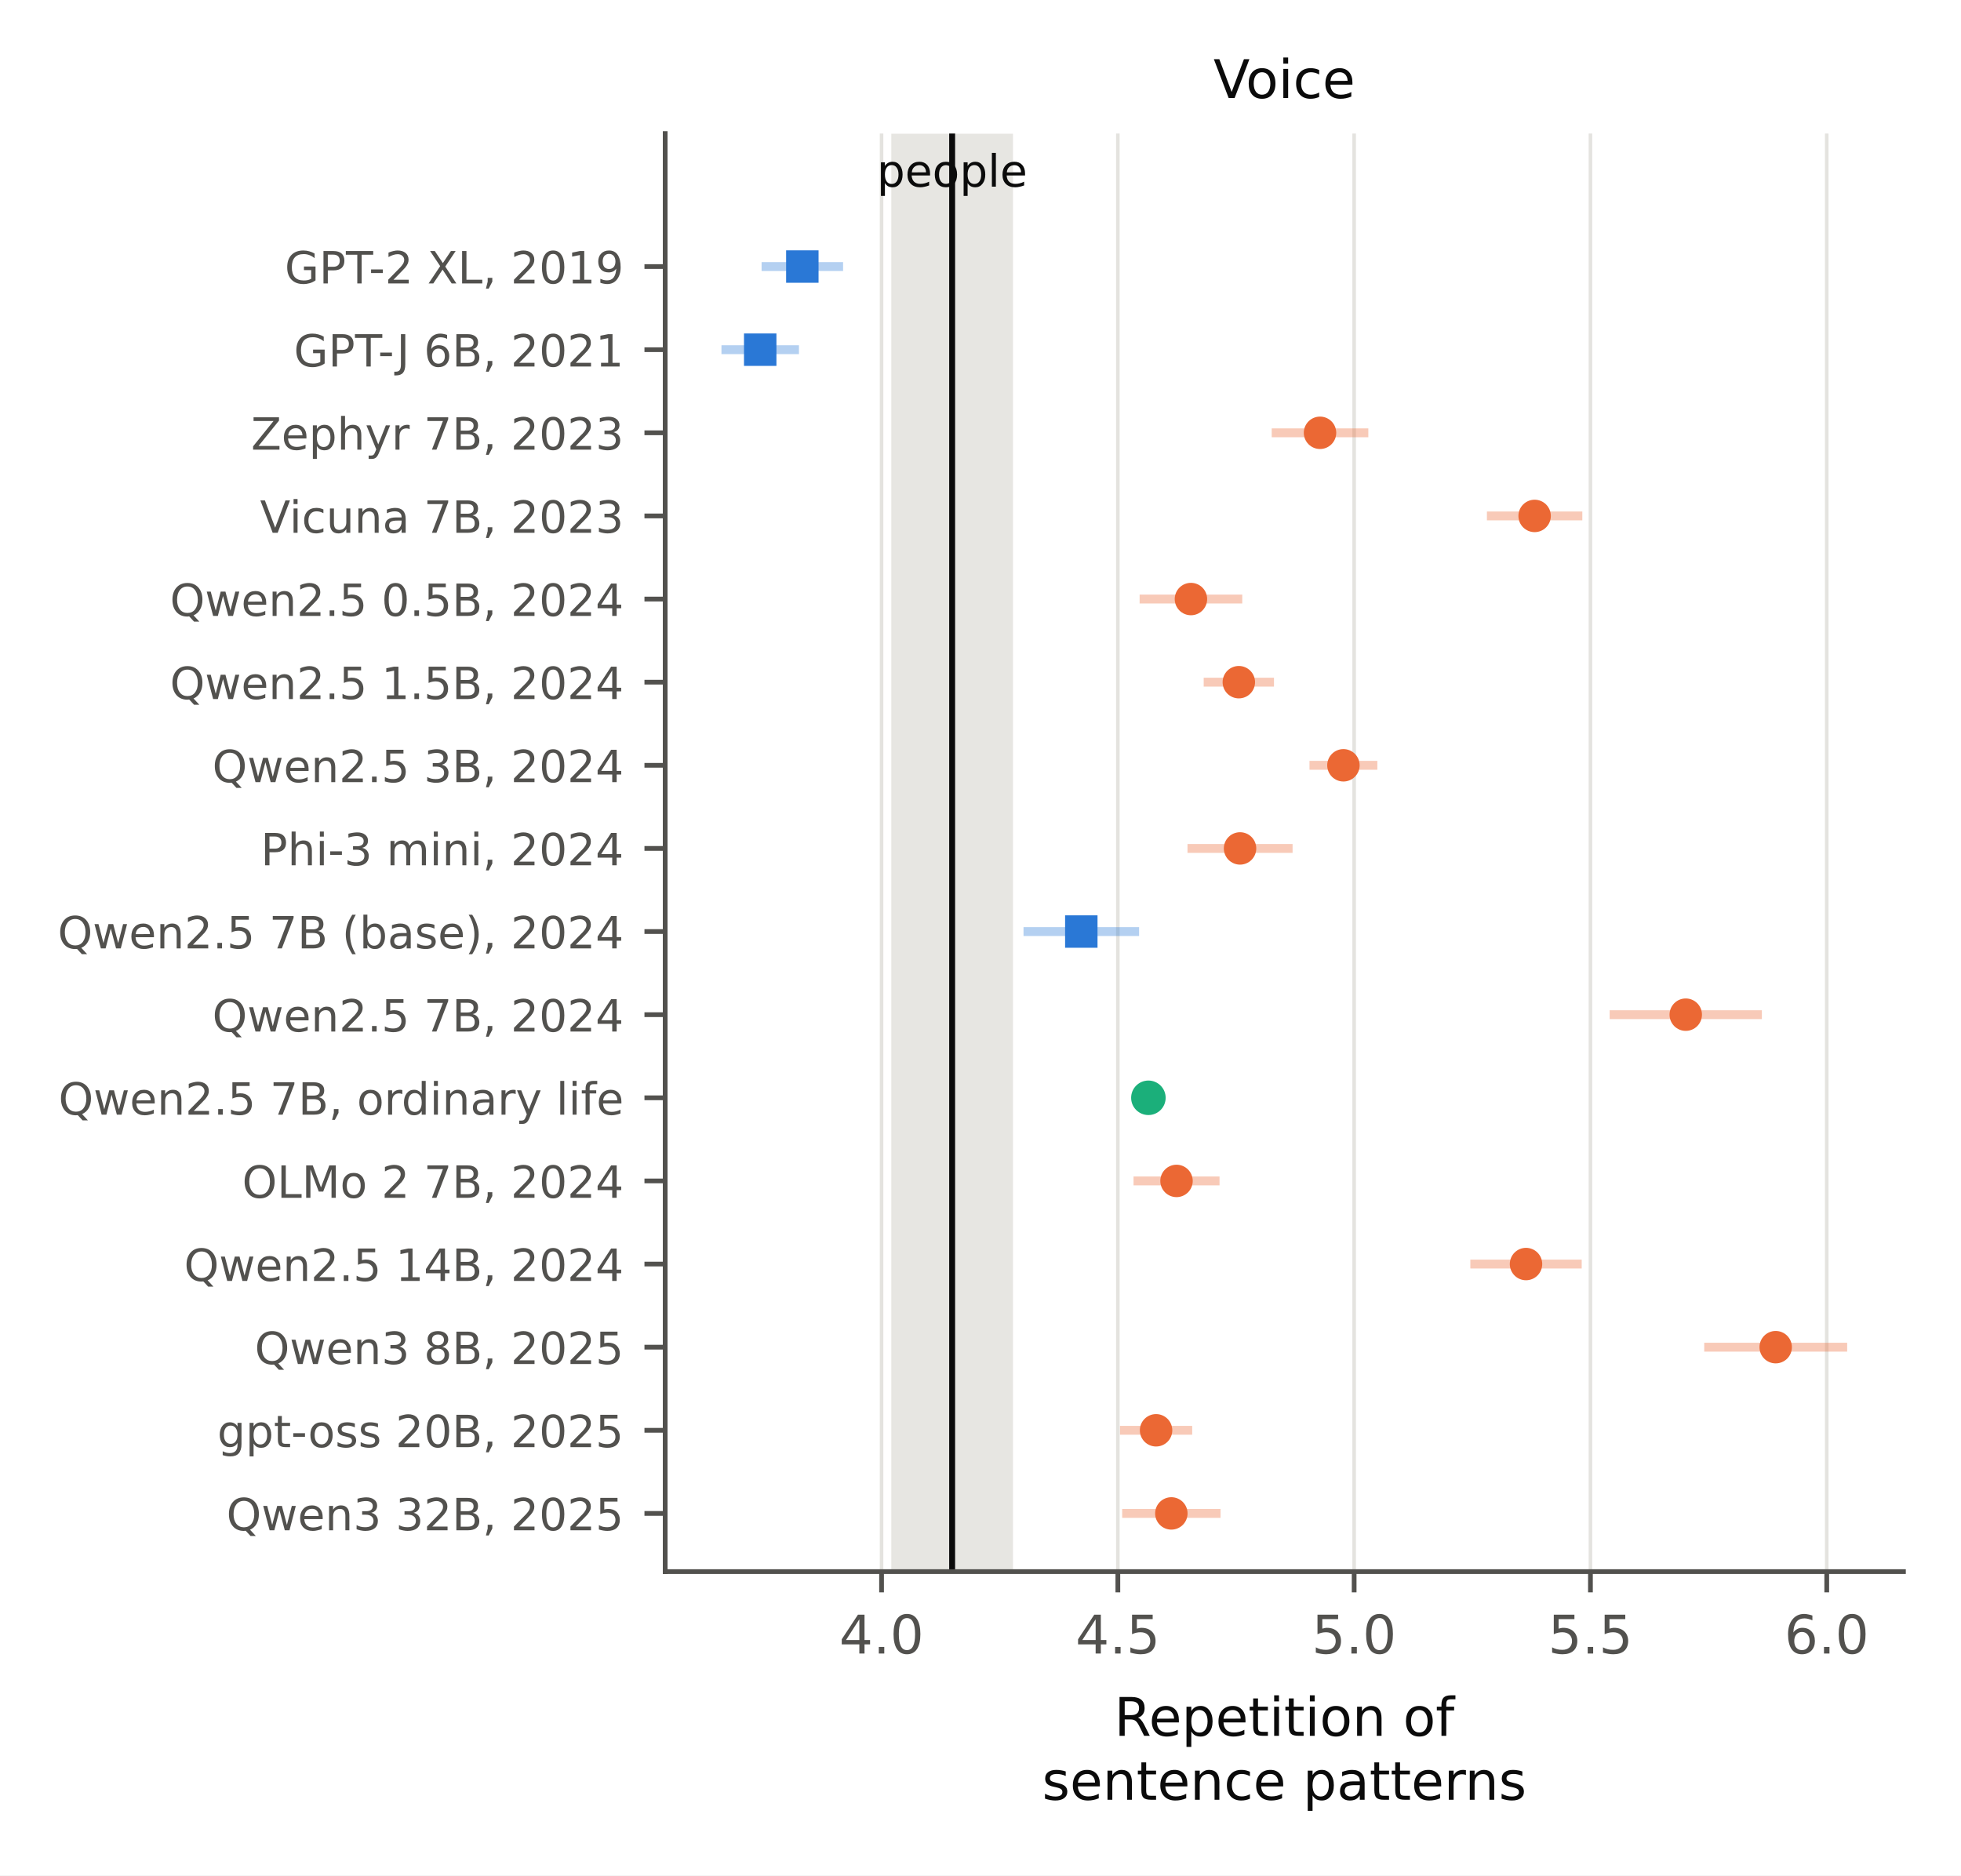
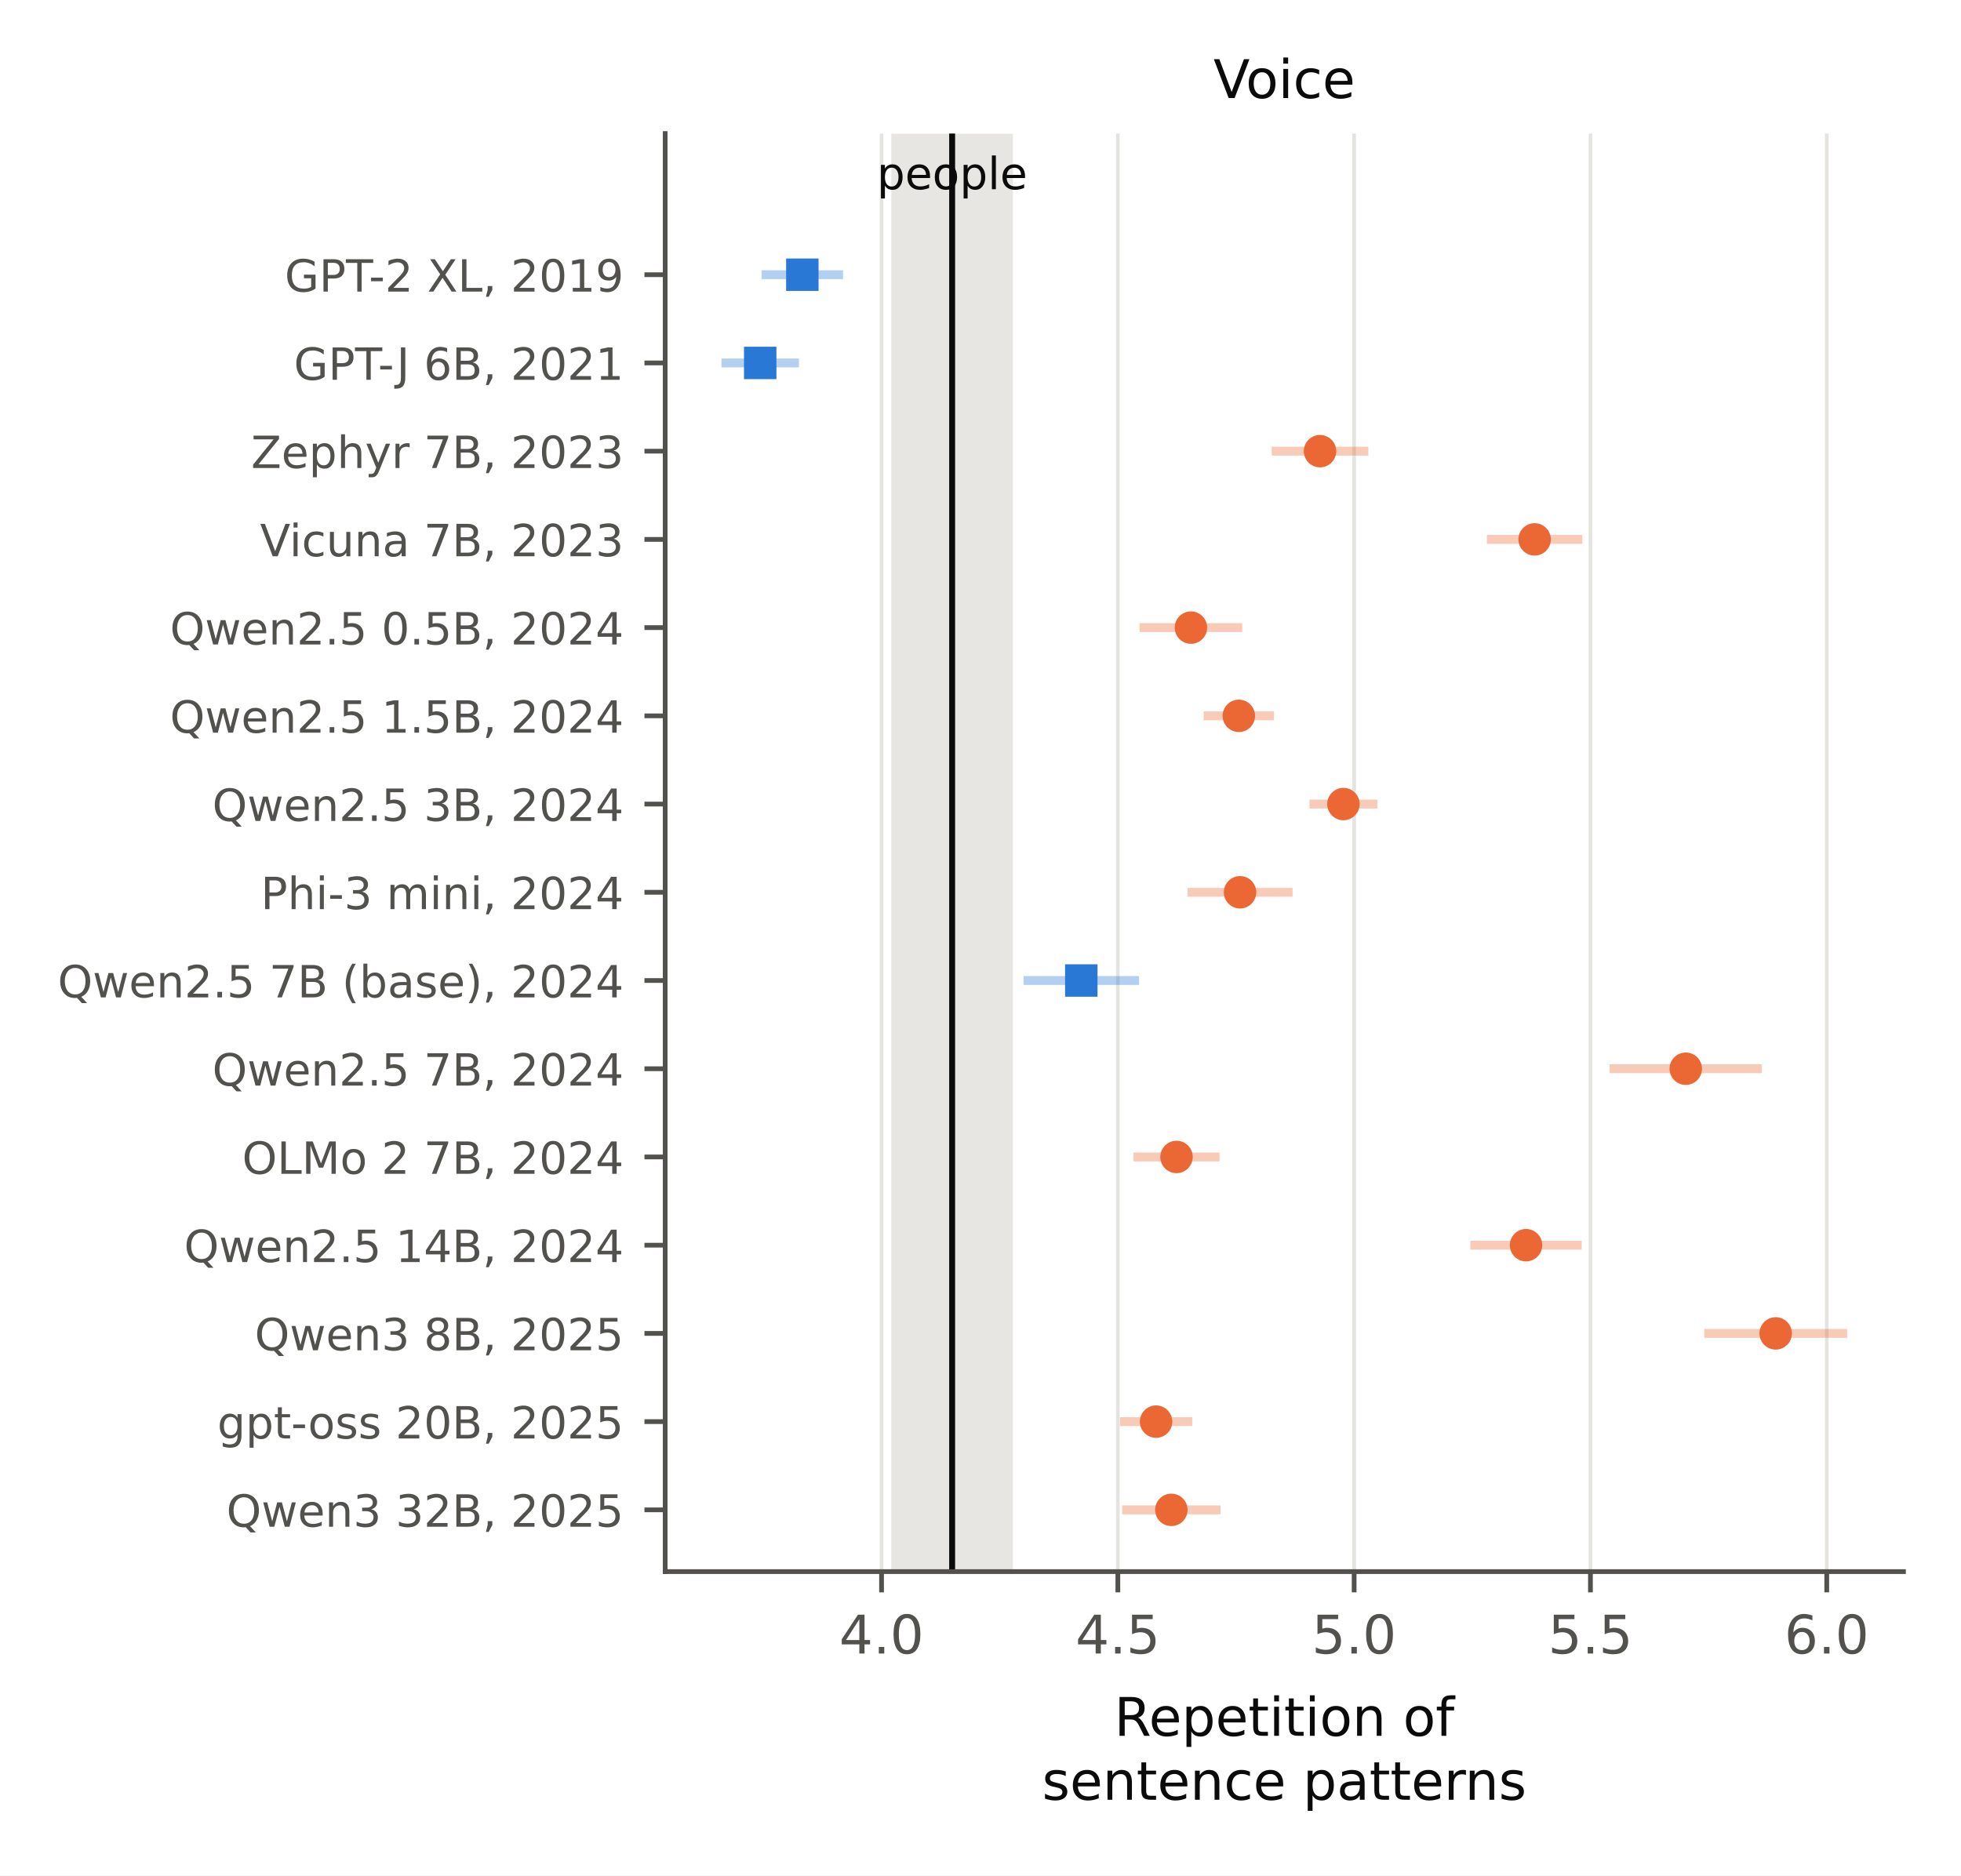
<svg xmlns="http://www.w3.org/2000/svg" xmlns:xlink="http://www.w3.org/1999/xlink" width="331.2pt" height="316.8pt" viewBox="0 0 331.2 316.8" version="1.1">
  <defs>
    <style type="text/css">*{stroke-linejoin: round; stroke-linecap: butt}</style>
  </defs>
  <g id="figure_1">
    <g id="patch_1">
      <path d="M 0 316.8  L 331.2 316.8  L 331.2 0  L 0 0  z " style="fill: #ffffff" />
    </g>
    <g id="axes_1">
      <g id="patch_2">
        <path d="M 112.345 265.474  L 321.48 265.474  L 321.48 22.56  L 112.345 22.56  z " style="fill: #ffffff" />
      </g>
      <g id="patch_3">
-         <path d="M 150.535 265.474  L 171.086 265.474  L 171.086 22.56  L 150.535 22.56  z " clip-path="url(#p670549f691)" style="fill: #e4e3df; opacity: 0.9" />
+         <path d="M 150.535 265.474  L 171.086 265.474  L 171.086 22.56  L 150.535 22.56  z " clip-path="url(#pf5ffb05bc0)" style="fill: #e4e3df; opacity: 0.9" />
      </g>
      <g id="line2d_1">
-         <path d="M 160.811 265.474  L 160.811 22.56  " clip-path="url(#p670549f691)" style="fill: none; stroke: #0b0b0b; stroke-linecap: square" />
+         <path d="M 160.811 265.474  L 160.811 22.56  " clip-path="url(#pf5ffb05bc0)" style="fill: none; stroke: #0b0b0b; stroke-linecap: square" />
      </g>
      <g id="matplotlib.axis_1">
        <g id="xtick_1">
          <g id="line2d_2">
-             <path d="M 148.889 265.474  L 148.889 22.56  " clip-path="url(#p670549f691)" style="fill: none; stroke: #e4e3df; stroke-width: 0.6; stroke-linecap: square" />
+             <path d="M 148.889 265.474  L 148.889 22.56  " clip-path="url(#pf5ffb05bc0)" style="fill: none; stroke: #e4e3df; stroke-width: 0.6; stroke-linecap: square" />
          </g>
          <g id="line2d_3">
            <defs>
-               <path id="mba02e66d5f" d="M 0 0  L 0 3.5  " style="stroke: #52514e; stroke-width: 0.8" />
+               <path id="m86f4b821b8" d="M 0 0  L 0 3.5  " style="stroke: #52514e; stroke-width: 0.8" />
            </defs>
            <g>
-               <use xlink:href="#mba02e66d5f" x="148.889" y="265.474" style="fill: #52514e; stroke: #52514e; stroke-width: 0.8" />
+               <use xlink:href="#m86f4b821b8" x="148.889" y="265.474" style="fill: #52514e; stroke: #52514e; stroke-width: 0.8" />
            </g>
          </g>
          <g id="text_1">
            <text style="font-size: 9px; font-family: 'DejaVu Sans'; text-anchor: middle; fill: #52514e" x="148.889" y="279.312" transform="rotate(-0 148.8887 279.3123)">4.0</text>
          </g>
        </g>
        <g id="xtick_2">
          <g id="line2d_4">
-             <path d="M 188.798 265.474  L 188.798 22.56  " clip-path="url(#p670549f691)" style="fill: none; stroke: #e4e3df; stroke-width: 0.6; stroke-linecap: square" />
+             <path d="M 188.798 265.474  L 188.798 22.56  " clip-path="url(#pf5ffb05bc0)" style="fill: none; stroke: #e4e3df; stroke-width: 0.6; stroke-linecap: square" />
          </g>
          <g id="line2d_5">
            <g>
-               <use xlink:href="#mba02e66d5f" x="188.798" y="265.474" style="fill: #52514e; stroke: #52514e; stroke-width: 0.8" />
+               <use xlink:href="#m86f4b821b8" x="188.798" y="265.474" style="fill: #52514e; stroke: #52514e; stroke-width: 0.8" />
            </g>
          </g>
          <g id="text_2">
            <text style="font-size: 9px; font-family: 'DejaVu Sans'; text-anchor: middle; fill: #52514e" x="188.798" y="279.312" transform="rotate(-0 188.7976 279.3123)">4.5</text>
          </g>
        </g>
        <g id="xtick_3">
          <g id="line2d_6">
-             <path d="M 228.706 265.474  L 228.706 22.56  " clip-path="url(#p670549f691)" style="fill: none; stroke: #e4e3df; stroke-width: 0.6; stroke-linecap: square" />
+             <path d="M 228.706 265.474  L 228.706 22.56  " clip-path="url(#pf5ffb05bc0)" style="fill: none; stroke: #e4e3df; stroke-width: 0.6; stroke-linecap: square" />
          </g>
          <g id="line2d_7">
            <g>
-               <use xlink:href="#mba02e66d5f" x="228.706" y="265.474" style="fill: #52514e; stroke: #52514e; stroke-width: 0.8" />
+               <use xlink:href="#m86f4b821b8" x="228.706" y="265.474" style="fill: #52514e; stroke: #52514e; stroke-width: 0.8" />
            </g>
          </g>
          <g id="text_3">
            <text style="font-size: 9px; font-family: 'DejaVu Sans'; text-anchor: middle; fill: #52514e" x="228.706" y="279.312" transform="rotate(-0 228.7065 279.3123)">5.0</text>
          </g>
        </g>
        <g id="xtick_4">
          <g id="line2d_8">
-             <path d="M 268.615 265.474  L 268.615 22.56  " clip-path="url(#p670549f691)" style="fill: none; stroke: #e4e3df; stroke-width: 0.6; stroke-linecap: square" />
+             <path d="M 268.615 265.474  L 268.615 22.56  " clip-path="url(#pf5ffb05bc0)" style="fill: none; stroke: #e4e3df; stroke-width: 0.6; stroke-linecap: square" />
          </g>
          <g id="line2d_9">
            <g>
-               <use xlink:href="#mba02e66d5f" x="268.615" y="265.474" style="fill: #52514e; stroke: #52514e; stroke-width: 0.8" />
+               <use xlink:href="#m86f4b821b8" x="268.615" y="265.474" style="fill: #52514e; stroke: #52514e; stroke-width: 0.8" />
            </g>
          </g>
          <g id="text_4">
            <text style="font-size: 9px; font-family: 'DejaVu Sans'; text-anchor: middle; fill: #52514e" x="268.615" y="279.312" transform="rotate(-0 268.6154 279.3123)">5.5</text>
          </g>
        </g>
        <g id="xtick_5">
          <g id="line2d_10">
-             <path d="M 308.524 265.474  L 308.524 22.56  " clip-path="url(#p670549f691)" style="fill: none; stroke: #e4e3df; stroke-width: 0.6; stroke-linecap: square" />
+             <path d="M 308.524 265.474  L 308.524 22.56  " clip-path="url(#pf5ffb05bc0)" style="fill: none; stroke: #e4e3df; stroke-width: 0.6; stroke-linecap: square" />
          </g>
          <g id="line2d_11">
            <g>
-               <use xlink:href="#mba02e66d5f" x="308.524" y="265.474" style="fill: #52514e; stroke: #52514e; stroke-width: 0.8" />
+               <use xlink:href="#m86f4b821b8" x="308.524" y="265.474" style="fill: #52514e; stroke: #52514e; stroke-width: 0.8" />
            </g>
          </g>
          <g id="text_5">
            <text style="font-size: 9px; font-family: 'DejaVu Sans'; text-anchor: middle; fill: #52514e" x="308.524" y="279.312" transform="rotate(-0 308.5242 279.3123)">6.0</text>
          </g>
        </g>
        <g id="text_6">
          <text style="font-size: 9px; font-family: 'DejaVu Sans'; fill: #0b0b0b" transform="translate(188.1912 293.2138)">Repetition of</text>
          <text style="font-size: 9px; font-family: 'DejaVu Sans'; fill: #0b0b0b" transform="translate(176.0103 304.0156)">sentence patterns</text>
        </g>
      </g>
      <g id="matplotlib.axis_2">
        <g id="ytick_1">
          <g id="line2d_12">
            <defs>
-               <path id="m883e1b7291" d="M 0 0  L -3.5 0  " style="stroke: #52514e; stroke-width: 0.8" />
+               <path id="m4f7ab06cf2" d="M 0 0  L -3.5 0  " style="stroke: #52514e; stroke-width: 0.8" />
            </defs>
            <g>
-               <use xlink:href="#m883e1b7291" x="112.345" y="45.026" style="fill: #52514e; stroke: #52514e; stroke-width: 0.8" />
+               <use xlink:href="#m4f7ab06cf2" x="112.345" y="46.404" style="fill: #52514e; stroke: #52514e; stroke-width: 0.8" />
            </g>
          </g>
          <g id="text_7">
-             <text style="font-size: 7.5px; font-family: 'DejaVu Sans'; text-anchor: end; fill: #52514e" x="105.345" y="47.875" transform="rotate(-0 105.345 47.87519)">GPT-2 XL, 2019</text>
+             <text style="font-size: 7.5px; font-family: 'DejaVu Sans'; text-anchor: end; fill: #52514e" x="105.345" y="49.253" transform="rotate(-0 105.345 49.25348)">GPT-2 XL, 2019</text>
          </g>
        </g>
        <g id="ytick_2">
          <g id="line2d_13">
            <g>
-               <use xlink:href="#m883e1b7291" x="112.345" y="59.067" style="fill: #52514e; stroke: #52514e; stroke-width: 0.8" />
+               <use xlink:href="#m4f7ab06cf2" x="112.345" y="61.307" style="fill: #52514e; stroke: #52514e; stroke-width: 0.8" />
            </g>
          </g>
          <g id="text_8">
-             <text style="font-size: 7.5px; font-family: 'DejaVu Sans'; text-anchor: end; fill: #52514e" x="105.345" y="61.916" transform="rotate(-0 105.345 61.91648)">GPT-J 6B, 2021</text>
+             <text style="font-size: 7.5px; font-family: 'DejaVu Sans'; text-anchor: end; fill: #52514e" x="105.345" y="64.156" transform="rotate(-0 105.345 64.1562)">GPT-J 6B, 2021</text>
          </g>
        </g>
        <g id="ytick_3">
          <g id="line2d_14">
            <g>
-               <use xlink:href="#m883e1b7291" x="112.345" y="73.109" style="fill: #52514e; stroke: #52514e; stroke-width: 0.8" />
+               <use xlink:href="#m4f7ab06cf2" x="112.345" y="76.21" style="fill: #52514e; stroke: #52514e; stroke-width: 0.8" />
            </g>
          </g>
          <g id="text_9">
-             <text style="font-size: 7.5px; font-family: 'DejaVu Sans'; text-anchor: end; fill: #52514e" x="105.345" y="75.958" transform="rotate(-0 105.345 75.95807)">Zephyr 7B, 2023</text>
+             <text style="font-size: 7.5px; font-family: 'DejaVu Sans'; text-anchor: end; fill: #52514e" x="105.345" y="79.059" transform="rotate(-0 105.345 79.05921)">Zephyr 7B, 2023</text>
          </g>
        </g>
        <g id="ytick_4">
          <g id="line2d_15">
            <g>
-               <use xlink:href="#m883e1b7291" x="112.345" y="87.15" style="fill: #52514e; stroke: #52514e; stroke-width: 0.8" />
+               <use xlink:href="#m4f7ab06cf2" x="112.345" y="91.113" style="fill: #52514e; stroke: #52514e; stroke-width: 0.8" />
            </g>
          </g>
          <g id="text_10">
-             <text style="font-size: 7.5px; font-family: 'DejaVu Sans'; text-anchor: end; fill: #52514e" x="105.345" y="89.999" transform="rotate(-0 105.345 89.99936)">Vicuna 7B, 2023</text>
+             <text style="font-size: 7.5px; font-family: 'DejaVu Sans'; text-anchor: end; fill: #52514e" x="105.345" y="93.962" transform="rotate(-0 105.345 93.96194)">Vicuna 7B, 2023</text>
          </g>
        </g>
        <g id="ytick_5">
          <g id="line2d_16">
            <g>
-               <use xlink:href="#m883e1b7291" x="112.345" y="101.191" style="fill: #52514e; stroke: #52514e; stroke-width: 0.8" />
+               <use xlink:href="#m4f7ab06cf2" x="112.345" y="106.015" style="fill: #52514e; stroke: #52514e; stroke-width: 0.8" />
            </g>
          </g>
          <g id="text_11">
-             <text style="font-size: 7.5px; font-family: 'DejaVu Sans'; text-anchor: end; fill: #52514e" x="105.345" y="104.04" transform="rotate(-0 105.345 104.0404)">Qwen2.5 0.5B, 2024</text>
+             <text style="font-size: 7.5px; font-family: 'DejaVu Sans'; text-anchor: end; fill: #52514e" x="105.345" y="108.864" transform="rotate(-0 105.345 108.8644)">Qwen2.5 0.5B, 2024</text>
          </g>
        </g>
        <g id="ytick_6">
          <g id="line2d_17">
            <g>
-               <use xlink:href="#m883e1b7291" x="112.345" y="115.233" style="fill: #52514e; stroke: #52514e; stroke-width: 0.8" />
+               <use xlink:href="#m4f7ab06cf2" x="112.345" y="120.918" style="fill: #52514e; stroke: #52514e; stroke-width: 0.8" />
            </g>
          </g>
          <g id="text_12">
-             <text style="font-size: 7.5px; font-family: 'DejaVu Sans'; text-anchor: end; fill: #52514e" x="105.345" y="118.082" transform="rotate(-0 105.345 118.0817)">Qwen2.5 1.5B, 2024</text>
+             <text style="font-size: 7.5px; font-family: 'DejaVu Sans'; text-anchor: end; fill: #52514e" x="105.345" y="123.767" transform="rotate(-0 105.345 123.7671)">Qwen2.5 1.5B, 2024</text>
          </g>
        </g>
        <g id="ytick_7">
          <g id="line2d_18">
            <g>
-               <use xlink:href="#m883e1b7291" x="112.345" y="129.274" style="fill: #52514e; stroke: #52514e; stroke-width: 0.8" />
+               <use xlink:href="#m4f7ab06cf2" x="112.345" y="135.821" style="fill: #52514e; stroke: #52514e; stroke-width: 0.8" />
            </g>
          </g>
          <g id="text_13">
-             <text style="font-size: 7.5px; font-family: 'DejaVu Sans'; text-anchor: end; fill: #52514e" x="105.345" y="132.123" transform="rotate(-0 105.345 132.123)">Qwen2.5 3B, 2024</text>
+             <text style="font-size: 7.5px; font-family: 'DejaVu Sans'; text-anchor: end; fill: #52514e" x="105.345" y="138.67" transform="rotate(-0 105.345 138.6698)">Qwen2.5 3B, 2024</text>
          </g>
        </g>
        <g id="ytick_8">
          <g id="line2d_19">
            <g>
-               <use xlink:href="#m883e1b7291" x="112.345" y="143.315" style="fill: #52514e; stroke: #52514e; stroke-width: 0.8" />
+               <use xlink:href="#m4f7ab06cf2" x="112.345" y="150.723" style="fill: #52514e; stroke: #52514e; stroke-width: 0.8" />
            </g>
          </g>
          <g id="text_14">
-             <text style="font-size: 7.5px; font-family: 'DejaVu Sans'; text-anchor: end; fill: #52514e" x="105.345" y="146.165" transform="rotate(-0 105.345 146.1645)">Phi-3 mini, 2024</text>
+             <text style="font-size: 7.5px; font-family: 'DejaVu Sans'; text-anchor: end; fill: #52514e" x="105.345" y="153.573" transform="rotate(-0 105.345 153.5728)">Phi-3 mini, 2024</text>
          </g>
        </g>
        <g id="ytick_9">
          <g id="line2d_20">
            <g>
-               <use xlink:href="#m883e1b7291" x="112.345" y="157.356" style="fill: #52514e; stroke: #52514e; stroke-width: 0.8" />
+               <use xlink:href="#m4f7ab06cf2" x="112.345" y="165.626" style="fill: #52514e; stroke: #52514e; stroke-width: 0.8" />
            </g>
          </g>
          <g id="text_15">
-             <text style="font-size: 7.5px; font-family: 'DejaVu Sans'; text-anchor: end; fill: #52514e" x="105.345" y="160.206" transform="rotate(-0 105.345 160.2058)">Qwen2.5 7B (base), 2024</text>
+             <text style="font-size: 7.5px; font-family: 'DejaVu Sans'; text-anchor: end; fill: #52514e" x="105.345" y="168.476" transform="rotate(-0 105.345 168.4755)">Qwen2.5 7B (base), 2024</text>
          </g>
        </g>
        <g id="ytick_10">
          <g id="line2d_21">
            <g>
-               <use xlink:href="#m883e1b7291" x="112.345" y="171.398" style="fill: #52514e; stroke: #52514e; stroke-width: 0.8" />
+               <use xlink:href="#m4f7ab06cf2" x="112.345" y="180.529" style="fill: #52514e; stroke: #52514e; stroke-width: 0.8" />
            </g>
          </g>
          <g id="text_16">
-             <text style="font-size: 7.5px; font-family: 'DejaVu Sans'; text-anchor: end; fill: #52514e" x="105.345" y="174.247" transform="rotate(-0 105.345 174.2468)">Qwen2.5 7B, 2024</text>
+             <text style="font-size: 7.5px; font-family: 'DejaVu Sans'; text-anchor: end; fill: #52514e" x="105.345" y="183.378" transform="rotate(-0 105.345 183.378)">Qwen2.5 7B, 2024</text>
          </g>
        </g>
        <g id="ytick_11">
          <g id="line2d_22">
            <g>
-               <use xlink:href="#m883e1b7291" x="112.345" y="185.439" style="fill: #52514e; stroke: #52514e; stroke-width: 0.8" />
+               <use xlink:href="#m4f7ab06cf2" x="112.345" y="195.432" style="fill: #52514e; stroke: #52514e; stroke-width: 0.8" />
            </g>
          </g>
          <g id="text_17">
-             <text style="font-size: 7.5px; font-family: 'DejaVu Sans'; text-anchor: end; fill: #52514e" x="105.345" y="188.288" transform="rotate(-0 105.345 188.2884)">Qwen2.5 7B, ordinary life</text>
+             <text style="font-size: 7.5px; font-family: 'DejaVu Sans'; text-anchor: end; fill: #52514e" x="105.345" y="198.281" transform="rotate(-0 105.345 198.2807)">OLMo 2 7B, 2024</text>
          </g>
        </g>
        <g id="ytick_12">
          <g id="line2d_23">
            <g>
-               <use xlink:href="#m883e1b7291" x="112.345" y="199.48" style="fill: #52514e; stroke: #52514e; stroke-width: 0.8" />
+               <use xlink:href="#m4f7ab06cf2" x="112.345" y="210.334" style="fill: #52514e; stroke: #52514e; stroke-width: 0.8" />
            </g>
          </g>
          <g id="text_18">
-             <text style="font-size: 7.5px; font-family: 'DejaVu Sans'; text-anchor: end; fill: #52514e" x="105.345" y="202.329" transform="rotate(-0 105.345 202.3294)">OLMo 2 7B, 2024</text>
+             <text style="font-size: 7.5px; font-family: 'DejaVu Sans'; text-anchor: end; fill: #52514e" x="105.345" y="213.183" transform="rotate(-0 105.345 213.1834)">Qwen2.5 14B, 2024</text>
          </g>
        </g>
        <g id="ytick_13">
          <g id="line2d_24">
            <g>
-               <use xlink:href="#m883e1b7291" x="112.345" y="213.522" style="fill: #52514e; stroke: #52514e; stroke-width: 0.8" />
+               <use xlink:href="#m4f7ab06cf2" x="112.345" y="225.237" style="fill: #52514e; stroke: #52514e; stroke-width: 0.8" />
            </g>
          </g>
          <g id="text_19">
-             <text style="font-size: 7.5px; font-family: 'DejaVu Sans'; text-anchor: end; fill: #52514e" x="105.345" y="216.371" transform="rotate(-0 105.345 216.3707)">Qwen2.5 14B, 2024</text>
+             <text style="font-size: 7.5px; font-family: 'DejaVu Sans'; text-anchor: end; fill: #52514e" x="105.345" y="228.086" transform="rotate(-0 105.345 228.0861)">Qwen3 8B, 2025</text>
          </g>
        </g>
        <g id="ytick_14">
          <g id="line2d_25">
            <g>
-               <use xlink:href="#m883e1b7291" x="112.345" y="227.563" style="fill: #52514e; stroke: #52514e; stroke-width: 0.8" />
+               <use xlink:href="#m4f7ab06cf2" x="112.345" y="240.14" style="fill: #52514e; stroke: #52514e; stroke-width: 0.8" />
            </g>
          </g>
          <g id="text_20">
-             <text style="font-size: 7.5px; font-family: 'DejaVu Sans'; text-anchor: end; fill: #52514e" x="105.345" y="230.412" transform="rotate(-0 105.345 230.412)">Qwen3 8B, 2025</text>
+             <text style="font-size: 7.5px; font-family: 'DejaVu Sans'; text-anchor: end; fill: #52514e" x="105.345" y="242.989" transform="rotate(-0 105.345 242.9889)">gpt-oss 20B, 2025</text>
          </g>
        </g>
        <g id="ytick_15">
          <g id="line2d_26">
            <g>
-               <use xlink:href="#m883e1b7291" x="112.345" y="241.604" style="fill: #52514e; stroke: #52514e; stroke-width: 0.8" />
+               <use xlink:href="#m4f7ab06cf2" x="112.345" y="255.042" style="fill: #52514e; stroke: #52514e; stroke-width: 0.8" />
            </g>
          </g>
          <g id="text_21">
-             <text style="font-size: 7.5px; font-family: 'DejaVu Sans'; text-anchor: end; fill: #52514e" x="105.345" y="244.453" transform="rotate(-0 105.345 244.4533)">gpt-oss 20B, 2025</text>
-           </g>
-         </g>
-         <g id="ytick_16">
-           <g id="line2d_27">
-             <g>
-               <use xlink:href="#m883e1b7291" x="112.345" y="255.645" style="fill: #52514e; stroke: #52514e; stroke-width: 0.8" />
-             </g>
-           </g>
-           <g id="text_22">
-             <text style="font-size: 7.5px; font-family: 'DejaVu Sans'; text-anchor: end; fill: #52514e" x="105.345" y="258.495" transform="rotate(-0 105.345 258.4946)">Qwen3 32B, 2025</text>
+             <text style="font-size: 7.5px; font-family: 'DejaVu Sans'; text-anchor: end; fill: #52514e" x="105.345" y="257.892" transform="rotate(-0 105.345 257.8916)">Qwen3 32B, 2025</text>
          </g>
        </g>
      </g>
      <g id="LineCollection_1">
-         <path d="M 128.628 45.026  L 142.391 45.026  " clip-path="url(#p670549f691)" style="fill: none; stroke: #2a78d6; stroke-opacity: 0.35; stroke-width: 1.5" />
+         <path d="M 128.628 46.404  L 142.391 46.404  " clip-path="url(#pf5ffb05bc0)" style="fill: none; stroke: #2a78d6; stroke-opacity: 0.35; stroke-width: 1.5" />
+       </g>
+       <g id="line2d_27" />
+       <g id="LineCollection_2">
+         <path d="M 121.851 61.307  L 134.939 61.307  " clip-path="url(#pf5ffb05bc0)" style="fill: none; stroke: #2a78d6; stroke-opacity: 0.35; stroke-width: 1.5" />
      </g>
      <g id="line2d_28" />
-       <g id="LineCollection_2">
-         <path d="M 121.851 59.067  L 134.939 59.067  " clip-path="url(#p670549f691)" style="fill: none; stroke: #2a78d6; stroke-opacity: 0.35; stroke-width: 1.5" />
+       <g id="LineCollection_3">
+         <path d="M 214.783 76.21  L 231.101 76.21  " clip-path="url(#pf5ffb05bc0)" style="fill: none; stroke: #eb6834; stroke-opacity: 0.35; stroke-width: 1.5" />
      </g>
      <g id="line2d_29" />
-       <g id="LineCollection_3">
-         <path d="M 214.783 73.109  L 231.101 73.109  " clip-path="url(#p670549f691)" style="fill: none; stroke: #eb6834; stroke-opacity: 0.35; stroke-width: 1.5" />
+       <g id="LineCollection_4">
+         <path d="M 251.132 91.113  L 267.244 91.113  " clip-path="url(#pf5ffb05bc0)" style="fill: none; stroke: #eb6834; stroke-opacity: 0.35; stroke-width: 1.5" />
      </g>
      <g id="line2d_30" />
-       <g id="LineCollection_4">
-         <path d="M 251.132 87.15  L 267.244 87.15  " clip-path="url(#p670549f691)" style="fill: none; stroke: #eb6834; stroke-opacity: 0.35; stroke-width: 1.5" />
+       <g id="LineCollection_5">
+         <path d="M 192.473 106.015  L 209.81 106.015  " clip-path="url(#pf5ffb05bc0)" style="fill: none; stroke: #eb6834; stroke-opacity: 0.35; stroke-width: 1.5" />
      </g>
      <g id="line2d_31" />
-       <g id="LineCollection_5">
-         <path d="M 192.473 101.191  L 209.81 101.191  " clip-path="url(#p670549f691)" style="fill: none; stroke: #eb6834; stroke-opacity: 0.35; stroke-width: 1.5" />
+       <g id="LineCollection_6">
+         <path d="M 203.294 120.918  L 215.167 120.918  " clip-path="url(#pf5ffb05bc0)" style="fill: none; stroke: #eb6834; stroke-opacity: 0.35; stroke-width: 1.5" />
      </g>
      <g id="line2d_32" />
-       <g id="LineCollection_6">
-         <path d="M 203.294 115.233  L 215.167 115.233  " clip-path="url(#p670549f691)" style="fill: none; stroke: #eb6834; stroke-opacity: 0.35; stroke-width: 1.5" />
+       <g id="LineCollection_7">
+         <path d="M 221.164 135.821  L 232.627 135.821  " clip-path="url(#pf5ffb05bc0)" style="fill: none; stroke: #eb6834; stroke-opacity: 0.35; stroke-width: 1.5" />
      </g>
      <g id="line2d_33" />
-       <g id="LineCollection_7">
-         <path d="M 221.164 129.274  L 232.627 129.274  " clip-path="url(#p670549f691)" style="fill: none; stroke: #eb6834; stroke-opacity: 0.35; stroke-width: 1.5" />
+       <g id="LineCollection_8">
+         <path d="M 200.56 150.723  L 218.31 150.723  " clip-path="url(#pf5ffb05bc0)" style="fill: none; stroke: #eb6834; stroke-opacity: 0.35; stroke-width: 1.5" />
      </g>
      <g id="line2d_34" />
-       <g id="LineCollection_8">
-         <path d="M 200.56 143.315  L 218.31 143.315  " clip-path="url(#p670549f691)" style="fill: none; stroke: #eb6834; stroke-opacity: 0.35; stroke-width: 1.5" />
+       <g id="LineCollection_9">
+         <path d="M 172.865 165.626  L 192.387 165.626  " clip-path="url(#pf5ffb05bc0)" style="fill: none; stroke: #2a78d6; stroke-opacity: 0.35; stroke-width: 1.5" />
      </g>
      <g id="line2d_35" />
-       <g id="LineCollection_9">
-         <path d="M 172.865 157.356  L 192.387 157.356  " clip-path="url(#p670549f691)" style="fill: none; stroke: #2a78d6; stroke-opacity: 0.35; stroke-width: 1.5" />
+       <g id="LineCollection_10">
+         <path d="M 271.859 180.529  L 297.567 180.529  " clip-path="url(#pf5ffb05bc0)" style="fill: none; stroke: #eb6834; stroke-opacity: 0.35; stroke-width: 1.5" />
      </g>
      <g id="line2d_36" />
-       <g id="LineCollection_10">
-         <path d="M 271.859 171.398  L 297.567 171.398  " clip-path="url(#p670549f691)" style="fill: none; stroke: #eb6834; stroke-opacity: 0.35; stroke-width: 1.5" />
+       <g id="LineCollection_11">
+         <path d="M 191.444 195.432  L 205.971 195.432  " clip-path="url(#pf5ffb05bc0)" style="fill: none; stroke: #eb6834; stroke-opacity: 0.35; stroke-width: 1.5" />
      </g>
      <g id="line2d_37" />
+       <g id="LineCollection_12">
+         <path d="M 248.329 210.334  L 267.139 210.334  " clip-path="url(#pf5ffb05bc0)" style="fill: none; stroke: #eb6834; stroke-opacity: 0.35; stroke-width: 1.5" />
+       </g>
      <g id="line2d_38" />
-       <g id="LineCollection_11">
-         <path d="M 191.444 199.48  L 205.971 199.48  " clip-path="url(#p670549f691)" style="fill: none; stroke: #eb6834; stroke-opacity: 0.35; stroke-width: 1.5" />
+       <g id="LineCollection_13">
+         <path d="M 287.831 225.237  L 311.974 225.237  " clip-path="url(#pf5ffb05bc0)" style="fill: none; stroke: #eb6834; stroke-opacity: 0.35; stroke-width: 1.5" />
      </g>
      <g id="line2d_39" />
-       <g id="LineCollection_12">
-         <path d="M 248.329 213.522  L 267.139 213.522  " clip-path="url(#p670549f691)" style="fill: none; stroke: #eb6834; stroke-opacity: 0.35; stroke-width: 1.5" />
+       <g id="LineCollection_14">
+         <path d="M 189.153 240.14  L 201.354 240.14  " clip-path="url(#pf5ffb05bc0)" style="fill: none; stroke: #eb6834; stroke-opacity: 0.35; stroke-width: 1.5" />
      </g>
      <g id="line2d_40" />
-       <g id="LineCollection_13">
-         <path d="M 287.831 227.563  L 311.974 227.563  " clip-path="url(#p670549f691)" style="fill: none; stroke: #eb6834; stroke-opacity: 0.35; stroke-width: 1.5" />
+       <g id="LineCollection_15">
+         <path d="M 189.525 255.042  L 206.141 255.042  " clip-path="url(#pf5ffb05bc0)" style="fill: none; stroke: #eb6834; stroke-opacity: 0.35; stroke-width: 1.5" />
      </g>
      <g id="line2d_41" />
-       <g id="LineCollection_14">
-         <path d="M 189.153 241.604  L 201.354 241.604  " clip-path="url(#p670549f691)" style="fill: none; stroke: #eb6834; stroke-opacity: 0.35; stroke-width: 1.5" />
-       </g>
-       <g id="line2d_42" />
-       <g id="LineCollection_15">
-         <path d="M 189.525 255.645  L 206.141 255.645  " clip-path="url(#p670549f691)" style="fill: none; stroke: #eb6834; stroke-opacity: 0.35; stroke-width: 1.5" />
-       </g>
-       <g id="line2d_43" />
      <g id="patch_4">
        <path d="M 112.345 265.474  L 112.345 22.56  " style="fill: none; stroke: #52514e; stroke-width: 0.8; stroke-linejoin: miter; stroke-linecap: square" />
      </g>
      <g id="patch_5">
        <path d="M 112.345 265.474  L 321.48 265.474  " style="fill: none; stroke: #52514e; stroke-width: 0.8; stroke-linejoin: miter; stroke-linecap: square" />
      </g>
      <g id="patch_6">
-         <path d="M 132.771 47.765  L 138.248 47.765  L 138.248 42.287  L 132.771 42.287  z " clip-path="url(#p670549f691)" style="fill: #2a78d6" />
+         <path d="M 132.771 49.143  L 138.248 49.143  L 138.248 43.666  L 132.771 43.666  z " clip-path="url(#pf5ffb05bc0)" style="fill: #2a78d6" />
      </g>
      <g id="patch_7">
-         <path d="M 125.656 61.806  L 131.133 61.806  L 131.133 56.329  L 125.656 56.329  z " clip-path="url(#p670549f691)" style="fill: #2a78d6" />
+         <path d="M 125.656 64.046  L 131.133 64.046  L 131.133 58.568  L 125.656 58.568  z " clip-path="url(#pf5ffb05bc0)" style="fill: #2a78d6" />
      </g>
      <g id="patch_8">
-         <path d="M 222.942 75.847  C 223.668 75.847 224.365 75.559 224.879 75.045  C 225.392 74.532 225.681 73.835 225.681 73.109  C 225.681 72.382 225.392 71.686 224.879 71.172  C 224.365 70.659 223.668 70.37 222.942 70.37  C 222.216 70.37 221.519 70.659 221.006 71.172  C 220.492 71.686 220.203 72.382 220.203 73.109  C 220.203 73.835 220.492 74.532 221.006 75.045  C 221.519 75.559 222.216 75.847 222.942 75.847  z " clip-path="url(#p670549f691)" style="fill: #eb6834" />
+         <path d="M 222.942 78.948  C 223.668 78.948 224.365 78.66 224.879 78.146  C 225.392 77.633 225.681 76.936 225.681 76.21  C 225.681 75.484 225.392 74.787 224.879 74.273  C 224.365 73.76 223.668 73.471 222.942 73.471  C 222.216 73.471 221.519 73.76 221.006 74.273  C 220.492 74.787 220.203 75.484 220.203 76.21  C 220.203 76.936 220.492 77.633 221.006 78.146  C 221.519 78.66 222.216 78.948 222.942 78.948  z " clip-path="url(#pf5ffb05bc0)" style="fill: #eb6834" />
      </g>
      <g id="patch_9">
-         <path d="M 259.188 89.889  C 259.914 89.889 260.611 89.6 261.125 89.086  C 261.638 88.573 261.927 87.876 261.927 87.15  C 261.927 86.424 261.638 85.727 261.125 85.213  C 260.611 84.7 259.914 84.411 259.188 84.411  C 258.462 84.411 257.765 84.7 257.252 85.213  C 256.738 85.727 256.45 86.424 256.45 87.15  C 256.45 87.876 256.738 88.573 257.252 89.086  C 257.765 89.6 258.462 89.889 259.188 89.889  z " clip-path="url(#p670549f691)" style="fill: #eb6834" />
+         <path d="M 259.188 93.851  C 259.914 93.851 260.611 93.563 261.125 93.049  C 261.638 92.535 261.927 91.839 261.927 91.113  C 261.927 90.386 261.638 89.69 261.125 89.176  C 260.611 88.662 259.914 88.374 259.188 88.374  C 258.462 88.374 257.765 88.662 257.252 89.176  C 256.738 89.69 256.45 90.386 256.45 91.113  C 256.45 91.839 256.738 92.535 257.252 93.049  C 257.765 93.563 258.462 93.851 259.188 93.851  z " clip-path="url(#pf5ffb05bc0)" style="fill: #eb6834" />
      </g>
      <g id="patch_10">
-         <path d="M 201.142 103.93  C 201.868 103.93 202.565 103.641 203.078 103.128  C 203.592 102.614 203.88 101.918 203.88 101.191  C 203.88 100.465 203.592 99.768 203.078 99.255  C 202.565 98.741 201.868 98.453 201.142 98.453  C 200.415 98.453 199.719 98.741 199.205 99.255  C 198.692 99.768 198.403 100.465 198.403 101.191  C 198.403 101.918 198.692 102.614 199.205 103.128  C 199.719 103.641 200.415 103.93 201.142 103.93  z " clip-path="url(#p670549f691)" style="fill: #eb6834" />
+         <path d="M 201.142 108.754  C 201.868 108.754 202.565 108.465 203.078 107.952  C 203.592 107.438 203.88 106.742 203.88 106.015  C 203.88 105.289 203.592 104.592 203.078 104.079  C 202.565 103.565 201.868 103.277 201.142 103.277  C 200.415 103.277 199.719 103.565 199.205 104.079  C 198.692 104.592 198.403 105.289 198.403 106.015  C 198.403 106.742 198.692 107.438 199.205 107.952  C 199.719 108.465 200.415 108.754 201.142 108.754  z " clip-path="url(#pf5ffb05bc0)" style="fill: #eb6834" />
      </g>
      <g id="patch_11">
-         <path d="M 209.231 117.971  C 209.957 117.971 210.654 117.683 211.167 117.169  C 211.681 116.655 211.969 115.959 211.969 115.233  C 211.969 114.506 211.681 113.81 211.167 113.296  C 210.654 112.782 209.957 112.494 209.231 112.494  C 208.504 112.494 207.808 112.782 207.294 113.296  C 206.781 113.81 206.492 114.506 206.492 115.233  C 206.492 115.959 206.781 116.655 207.294 117.169  C 207.808 117.683 208.504 117.971 209.231 117.971  z " clip-path="url(#p670549f691)" style="fill: #eb6834" />
+         <path d="M 209.231 123.657  C 209.957 123.657 210.654 123.368 211.167 122.854  C 211.681 122.341 211.969 121.644 211.969 120.918  C 211.969 120.192 211.681 119.495 211.167 118.981  C 210.654 118.468 209.957 118.179 209.231 118.179  C 208.504 118.179 207.808 118.468 207.294 118.981  C 206.781 119.495 206.492 120.192 206.492 120.918  C 206.492 121.644 206.781 122.341 207.294 122.854  C 207.808 123.368 208.504 123.657 209.231 123.657  z " clip-path="url(#pf5ffb05bc0)" style="fill: #eb6834" />
      </g>
      <g id="patch_12">
-         <path d="M 226.896 132.012  C 227.622 132.012 228.318 131.724 228.832 131.21  C 229.346 130.697 229.634 130 229.634 129.274  C 229.634 128.548 229.346 127.851 228.832 127.337  C 228.318 126.824 227.622 126.535 226.896 126.535  C 226.169 126.535 225.473 126.824 224.959 127.337  C 224.446 127.851 224.157 128.548 224.157 129.274  C 224.157 130 224.446 130.697 224.959 131.21  C 225.473 131.724 226.169 132.012 226.896 132.012  z " clip-path="url(#p670549f691)" style="fill: #eb6834" />
+         <path d="M 226.896 138.559  C 227.622 138.559 228.318 138.271 228.832 137.757  C 229.346 137.244 229.634 136.547 229.634 135.821  C 229.634 135.094 229.346 134.398 228.832 133.884  C 228.318 133.371 227.622 133.082 226.896 133.082  C 226.169 133.082 225.473 133.371 224.959 133.884  C 224.446 134.398 224.157 135.094 224.157 135.821  C 224.157 136.547 224.446 137.244 224.959 137.757  C 225.473 138.271 226.169 138.559 226.896 138.559  z " clip-path="url(#pf5ffb05bc0)" style="fill: #eb6834" />
      </g>
      <g id="patch_13">
-         <path d="M 209.435 146.054  C 210.161 146.054 210.858 145.765 211.372 145.252  C 211.885 144.738 212.174 144.041 212.174 143.315  C 212.174 142.589 211.885 141.892 211.372 141.379  C 210.858 140.865 210.161 140.577 209.435 140.577  C 208.709 140.577 208.012 140.865 207.499 141.379  C 206.985 141.892 206.696 142.589 206.696 143.315  C 206.696 144.041 206.985 144.738 207.499 145.252  C 208.012 145.765 208.709 146.054 209.435 146.054  z " clip-path="url(#p670549f691)" style="fill: #eb6834" />
+         <path d="M 209.435 153.462  C 210.161 153.462 210.858 153.173 211.372 152.66  C 211.885 152.146 212.174 151.45 212.174 150.723  C 212.174 149.997 211.885 149.3 211.372 148.787  C 210.858 148.273 210.161 147.985 209.435 147.985  C 208.709 147.985 208.012 148.273 207.499 148.787  C 206.985 149.3 206.696 149.997 206.696 150.723  C 206.696 151.45 206.985 152.146 207.499 152.66  C 208.012 153.173 208.709 153.462 209.435 153.462  z " clip-path="url(#pf5ffb05bc0)" style="fill: #eb6834" />
      </g>
      <g id="patch_14">
-         <path d="M 179.887 160.095  L 185.364 160.095  L 185.364 154.618  L 179.887 154.618  z " clip-path="url(#p670549f691)" style="fill: #2a78d6" />
+         <path d="M 179.887 168.365  L 185.364 168.365  L 185.364 162.888  L 179.887 162.888  z " clip-path="url(#pf5ffb05bc0)" style="fill: #2a78d6" />
      </g>
      <g id="patch_15">
-         <path d="M 284.713 174.136  C 285.439 174.136 286.136 173.848 286.649 173.334  C 287.163 172.821 287.451 172.124 287.451 171.398  C 287.451 170.671 287.163 169.975 286.649 169.461  C 286.136 168.948 285.439 168.659 284.713 168.659  C 283.986 168.659 283.29 168.948 282.776 169.461  C 282.263 169.975 281.974 170.671 281.974 171.398  C 281.974 172.124 282.263 172.821 282.776 173.334  C 283.29 173.848 283.986 174.136 284.713 174.136  z " clip-path="url(#p670549f691)" style="fill: #eb6834" />
+         <path d="M 284.713 183.267  C 285.439 183.267 286.136 182.979 286.649 182.465  C 287.163 181.952 287.451 181.255 287.451 180.529  C 287.451 179.803 287.163 179.106 286.649 178.592  C 286.136 178.079 285.439 177.79 284.713 177.79  C 283.986 177.79 283.29 178.079 282.776 178.592  C 282.263 179.106 281.974 179.803 281.974 180.529  C 281.974 181.255 282.263 181.952 282.776 182.465  C 283.29 182.979 283.986 183.267 284.713 183.267  z " clip-path="url(#pf5ffb05bc0)" style="fill: #eb6834" />
      </g>
      <g id="patch_16">
-         <path d="M 193.957 188.354  C 194.73 188.354 195.471 188.047 196.018 187.501  C 196.565 186.954 196.872 186.212 196.872 185.439  C 196.872 184.666 196.565 183.924 196.018 183.377  C 195.471 182.831 194.73 182.524 193.957 182.524  C 193.183 182.524 192.442 182.831 191.895 183.377  C 191.348 183.924 191.041 184.666 191.041 185.439  C 191.041 186.212 191.348 186.954 191.895 187.501  C 192.442 188.047 193.183 188.354 193.957 188.354  z " clip-path="url(#p670549f691)" style="fill: #1baf7a" />
+         <path d="M 198.707 198.17  C 199.433 198.17 200.13 197.882 200.644 197.368  C 201.157 196.855 201.446 196.158 201.446 195.432  C 201.446 194.705 201.157 194.009 200.644 193.495  C 200.13 192.982 199.433 192.693 198.707 192.693  C 197.981 192.693 197.284 192.982 196.771 193.495  C 196.257 194.009 195.969 194.705 195.969 195.432  C 195.969 196.158 196.257 196.855 196.771 197.368  C 197.284 197.882 197.981 198.17 198.707 198.17  z " clip-path="url(#pf5ffb05bc0)" style="fill: #eb6834" />
      </g>
      <g id="patch_17">
-         <path d="M 198.707 202.219  C 199.433 202.219 200.13 201.93 200.644 201.417  C 201.157 200.903 201.446 200.207 201.446 199.48  C 201.446 198.754 201.157 198.057 200.644 197.544  C 200.13 197.03 199.433 196.742 198.707 196.742  C 197.981 196.742 197.284 197.03 196.771 197.544  C 196.257 198.057 195.969 198.754 195.969 199.48  C 195.969 200.207 196.257 200.903 196.771 201.417  C 197.284 201.93 197.981 202.219 198.707 202.219  z " clip-path="url(#p670549f691)" style="fill: #eb6834" />
+         <path d="M 257.734 213.073  C 258.46 213.073 259.157 212.784 259.671 212.271  C 260.184 211.757 260.473 211.061 260.473 210.334  C 260.473 209.608 260.184 208.911 259.671 208.398  C 259.157 207.884 258.46 207.596 257.734 207.596  C 257.008 207.596 256.311 207.884 255.798 208.398  C 255.284 208.911 254.996 209.608 254.996 210.334  C 254.996 211.061 255.284 211.757 255.798 212.271  C 256.311 212.784 257.008 213.073 257.734 213.073  z " clip-path="url(#pf5ffb05bc0)" style="fill: #eb6834" />
      </g>
      <g id="patch_18">
-         <path d="M 257.734 216.26  C 258.46 216.26 259.157 215.972 259.671 215.458  C 260.184 214.945 260.473 214.248 260.473 213.522  C 260.473 212.795 260.184 212.099 259.671 211.585  C 259.157 211.072 258.46 210.783 257.734 210.783  C 257.008 210.783 256.311 211.072 255.798 211.585  C 255.284 212.099 254.996 212.795 254.996 213.522  C 254.996 214.248 255.284 214.945 255.798 215.458  C 256.311 215.972 257.008 216.26 257.734 216.26  z " clip-path="url(#p670549f691)" style="fill: #eb6834" />
+         <path d="M 299.902 227.976  C 300.629 227.976 301.325 227.687 301.839 227.174  C 302.352 226.66 302.641 225.963 302.641 225.237  C 302.641 224.511 302.352 223.814 301.839 223.301  C 301.325 222.787 300.629 222.498 299.902 222.498  C 299.176 222.498 298.479 222.787 297.966 223.301  C 297.452 223.814 297.164 224.511 297.164 225.237  C 297.164 225.963 297.452 226.66 297.966 227.174  C 298.479 227.687 299.176 227.976 299.902 227.976  z " clip-path="url(#pf5ffb05bc0)" style="fill: #eb6834" />
      </g>
      <g id="patch_19">
-         <path d="M 299.902 230.301  C 300.629 230.301 301.325 230.013 301.839 229.499  C 302.352 228.986 302.641 228.289 302.641 227.563  C 302.641 226.837 302.352 226.14 301.839 225.626  C 301.325 225.113 300.629 224.824 299.902 224.824  C 299.176 224.824 298.479 225.113 297.966 225.626  C 297.452 226.14 297.164 226.837 297.164 227.563  C 297.164 228.289 297.452 228.986 297.966 229.499  C 298.479 230.013 299.176 230.301 299.902 230.301  z " clip-path="url(#p670549f691)" style="fill: #eb6834" />
+         <path d="M 195.253 242.878  C 195.98 242.878 196.676 242.59 197.19 242.076  C 197.703 241.563 197.992 240.866 197.992 240.14  C 197.992 239.413 197.703 238.717 197.19 238.203  C 196.676 237.69 195.98 237.401 195.253 237.401  C 194.527 237.401 193.83 237.69 193.317 238.203  C 192.803 238.717 192.515 239.413 192.515 240.14  C 192.515 240.866 192.803 241.563 193.317 242.076  C 193.83 242.59 194.527 242.878 195.253 242.878  z " clip-path="url(#pf5ffb05bc0)" style="fill: #eb6834" />
      </g>
      <g id="patch_20">
-         <path d="M 195.253 244.343  C 195.98 244.343 196.676 244.054 197.19 243.541  C 197.703 243.027 197.992 242.33 197.992 241.604  C 197.992 240.878 197.703 240.181 197.19 239.668  C 196.676 239.154 195.98 238.866 195.253 238.866  C 194.527 238.866 193.83 239.154 193.317 239.668  C 192.803 240.181 192.515 240.878 192.515 241.604  C 192.515 242.33 192.803 243.027 193.317 243.541  C 193.83 244.054 194.527 244.343 195.253 244.343  z " clip-path="url(#p670549f691)" style="fill: #eb6834" />
-       </g>
-       <g id="patch_21">
-         <path d="M 197.833 258.384  C 198.559 258.384 199.256 258.096 199.769 257.582  C 200.283 257.068 200.571 256.372 200.571 255.645  C 200.571 254.919 200.283 254.223 199.769 253.709  C 199.256 253.195 198.559 252.907 197.833 252.907  C 197.107 252.907 196.41 253.195 195.896 253.709  C 195.383 254.223 195.094 254.919 195.094 255.645  C 195.094 256.372 195.383 257.068 195.896 257.582  C 196.41 258.096 197.107 258.384 197.833 258.384  z " clip-path="url(#p670549f691)" style="fill: #eb6834" />
+         <path d="M 197.833 257.781  C 198.559 257.781 199.256 257.493 199.769 256.979  C 200.283 256.465 200.571 255.769 200.571 255.042  C 200.571 254.316 200.283 253.62 199.769 253.106  C 199.256 252.592 198.559 252.304 197.833 252.304  C 197.107 252.304 196.41 252.592 195.896 253.106  C 195.383 253.62 195.094 254.316 195.094 255.042  C 195.094 255.769 195.383 256.465 195.896 256.979  C 196.41 257.493 197.107 257.781 197.833 257.781  z " clip-path="url(#pf5ffb05bc0)" style="fill: #eb6834" />
+       </g>
+       <g id="text_22">
+         <text style="font-size: 7.5px; font-family: 'DejaVu Sans'; text-anchor: middle; fill: #0b0b0b" x="160.811" y="31.96" transform="rotate(-0 160.8106 31.9599)">people</text>
      </g>
      <g id="text_23">
-         <text style="font-size: 7.5px; font-family: 'DejaVu Sans'; text-anchor: middle; fill: #0b0b0b" x="160.811" y="31.529" transform="rotate(-0 160.8106 31.52918)">people</text>
-       </g>
-       <g id="text_24">
        <text style="font-size: 9px; font-family: 'DejaVu Sans'; text-anchor: middle; fill: #0b0b0b" x="216.912" y="16.56" transform="rotate(-0 216.9125 16.56)">Voice</text>
      </g>
    </g>
  </g>
  <defs>
-     <clipPath id="p670549f691">
+     <clipPath id="pf5ffb05bc0">
      <rect x="112.345" y="22.56" width="209.135" height="242.914" />
    </clipPath>
  </defs>
</svg>
